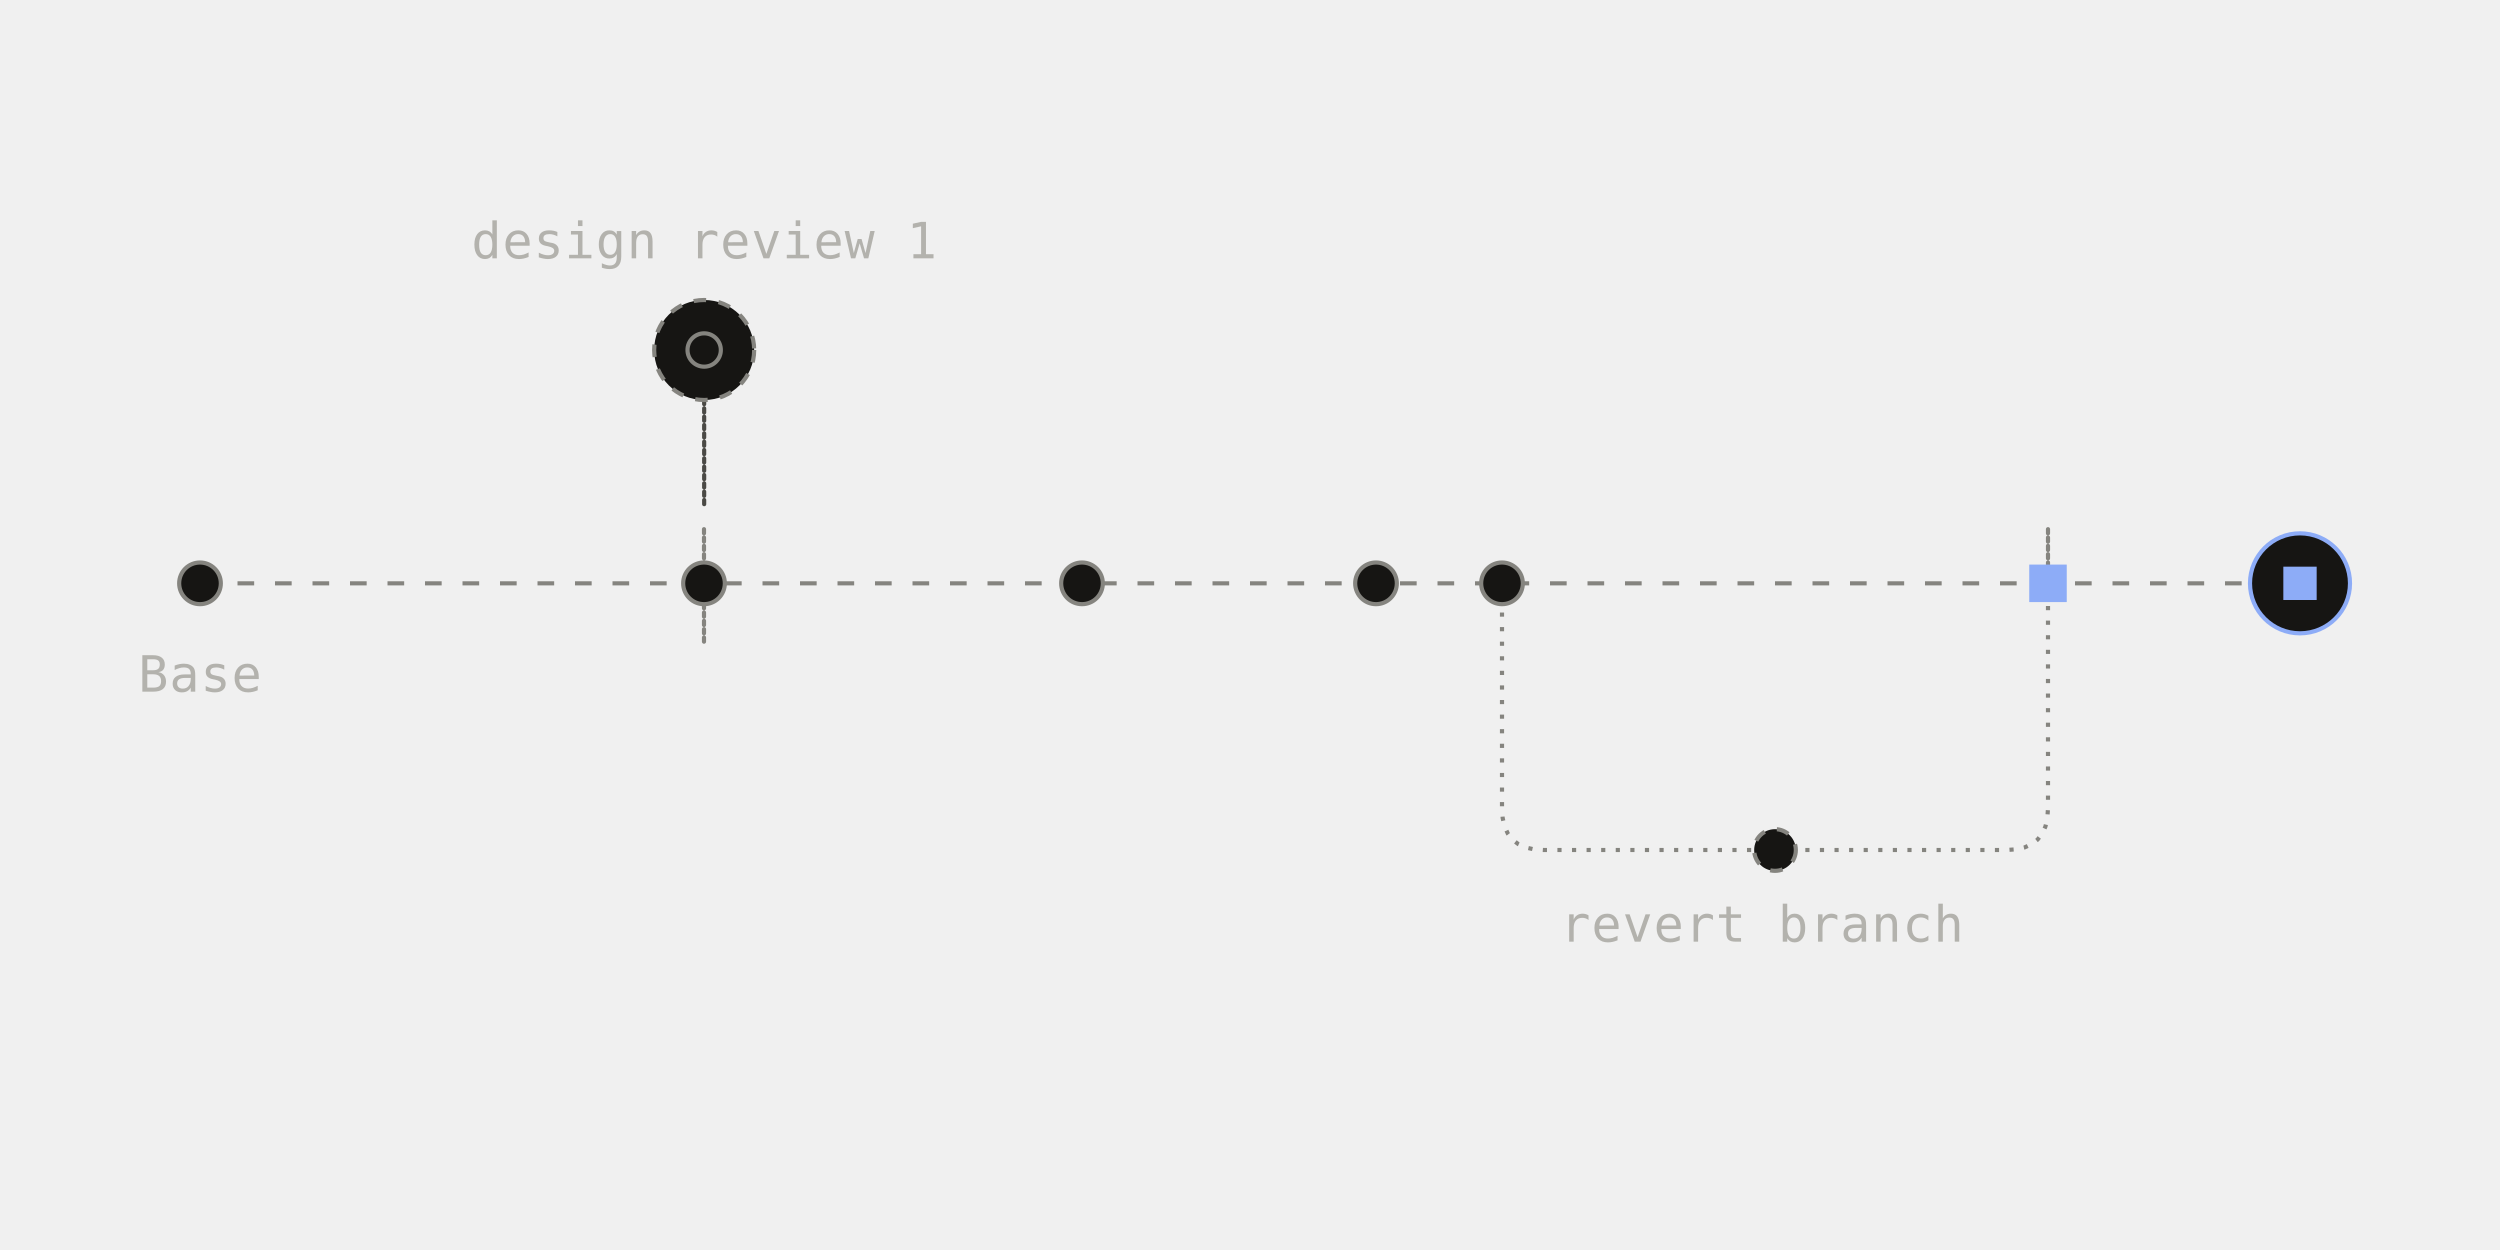
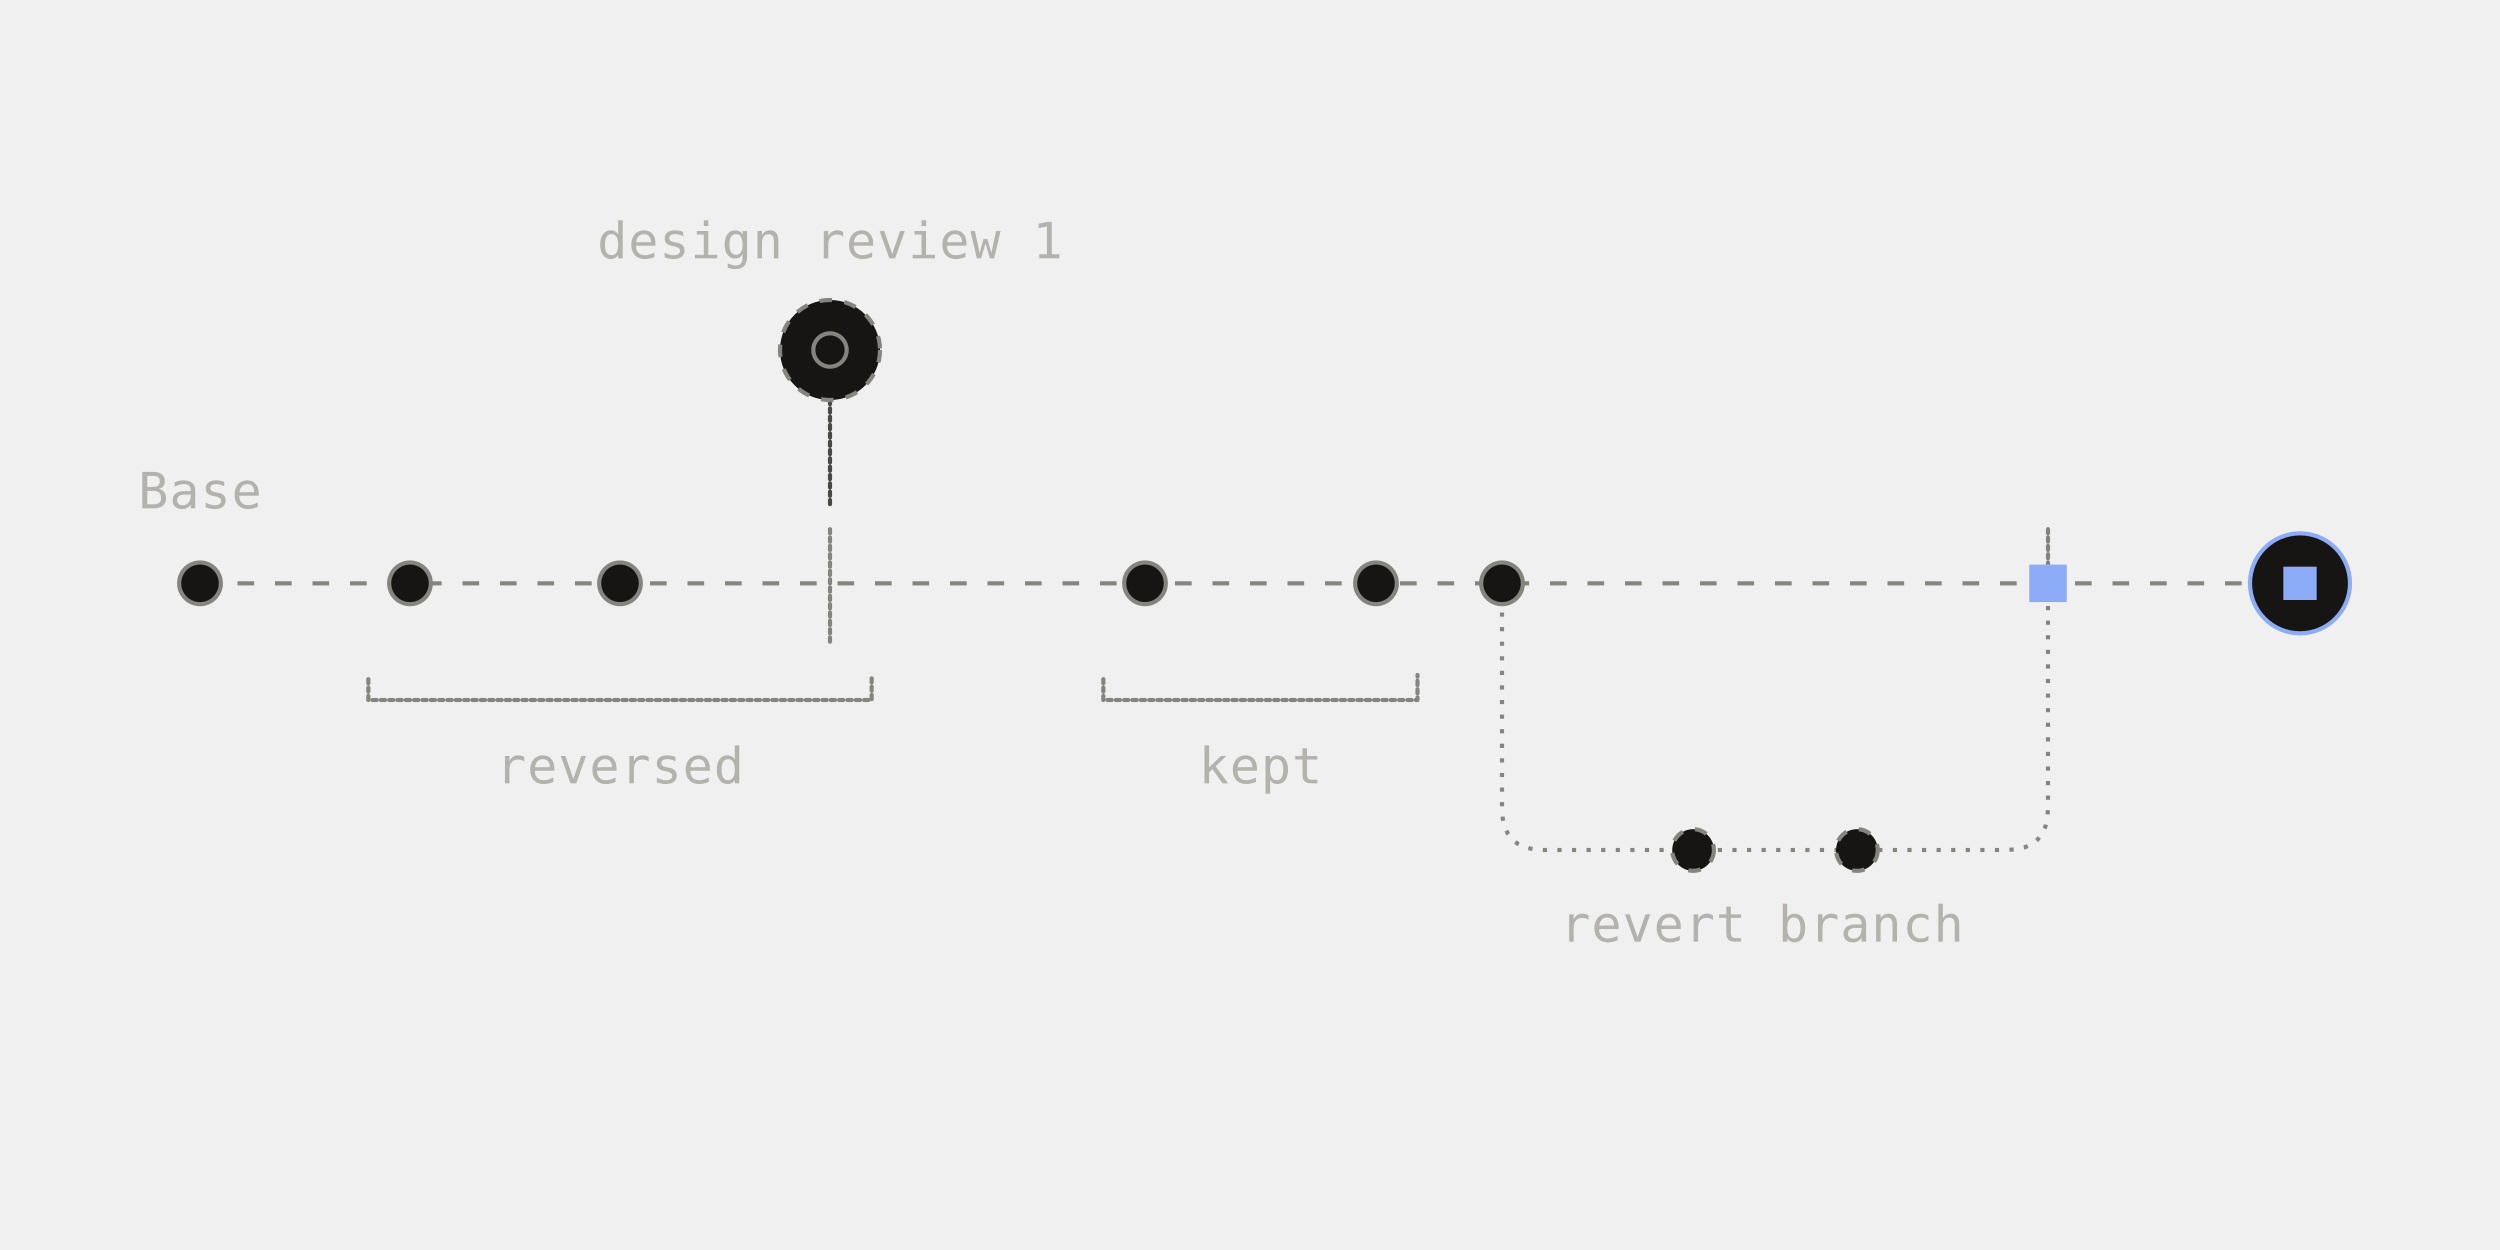
<svg xmlns="http://www.w3.org/2000/svg" width="600" height="300" viewBox="0 0 600 300" fill="none" role="img" class="fi131hx">
  <style>.fi131hx-p,.fi131hx-f,.fi131hx-r{transform-box:fill-box;transform-origin:center;animation-fill-mode:both}
.fi131hx-p{animation-name:fi131hx-pop;animation-duration:0.6s;animation-timing-function:cubic-bezier(.34,1.56,.64,1)}
@supports (animation-timing-function:linear(0,1)){.fi131hx-p{animation-timing-function:linear(0, 0.083, 0.269, 0.487, 0.691, 0.855, 0.972, 1.043, 1.078, 1.086, 1.078, 1.061, 1.043, 1.025, 1.011, 1.002, 0.996, 0.993, 0.993, 0.993, 0.995, 0.996, 0.998, 0.999, 1)}}
.fi131hx-f{animation-name:fi131hx-fade;animation-duration:0.5s;animation-timing-function:ease-out}
.fi131hx-r{animation-name:fi131hx-rise;animation-duration:.7s;animation-timing-function:cubic-bezier(0.22,1,0.36,1)}
.fi131hx-d{animation-name:fi131hx-draw;animation-timing-function:cubic-bezier(0.65,0,0.35,1);animation-fill-mode:both}
.fi131hx-m{animation:fi131hx-march 2.6s linear infinite}
.fi131hx-pulse{animation:fi131hx-pulse 2.4s ease-in-out infinite}
@keyframes fi131hx-pop{from{transform:scale(0);opacity:0}to{transform:scale(1);opacity:1}}
@keyframes fi131hx-fade{from{opacity:0}to{opacity:1}}
@keyframes fi131hx-rise{from{opacity:0;transform:translateY(6px)}to{opacity:1;transform:none}}
@keyframes fi131hx-draw{from{stroke-dashoffset:1}to{stroke-dashoffset:0}}
@keyframes fi131hx-march{from{stroke-dashoffset:0}to{stroke-dashoffset:-18}}
@keyframes fi131hx-pulse{0%,100%{opacity:1}50%{opacity:.35}}
@media (prefers-reduced-motion:reduce){.fi131hx *{animation:none!important}.fi131hx .fi131hx-d{stroke-dashoffset:0}.fi131hx .fi131hx-t{display:none}}</style>
  <defs>
    <mask id="fi131hx-k0" maskUnits="userSpaceOnUse" x="-600" y="-300" width="1800" height="900">
      <path d="M48 140L552 140" stroke="#fff" stroke-width="7" fill="none" stroke-linecap="round" stroke-linejoin="round" pathLength="1" stroke-dasharray="1 1" stroke-dashoffset="1" class="fi131hx-d" style="animation-duration:0.9s;animation-delay:0.05s" />
    </mask>
    <mask id="fi131hx-k1" maskUnits="userSpaceOnUse" x="-600" y="-300" width="1800" height="900">
      <path d="M360.48 140L360.48 194L360.64 196.34L361.11 198.38L361.89 200.09L362.98 201.5L364.39 202.59L366.11 203.38L368.14 203.84L370.48 204L481.52 204L483.86 203.84L485.9 203.38L487.61 202.59L489.02 201.5L490.11 200.09L490.9 198.38L491.36 196.34L491.52 194L491.52 140" stroke="#fff" stroke-width="7" fill="none" stroke-linecap="round" stroke-linejoin="round" pathLength="1" stroke-dasharray="1 1" stroke-dashoffset="1" class="fi131hx-d" style="animation-duration:0.9s;animation-delay:0.51s" />
    </mask>
  </defs>
  <path d="M48 140L552 140" fill="none" stroke="#85847F" stroke-width="1" stroke-dasharray="4 5" stroke-linejoin="round" mask="url(#fi131hx-k0)" class="fi131hx-m" />
  <path d="M360.48 140L360.48 194L360.64 196.34L361.11 198.38L361.89 200.09L362.98 201.5L364.39 202.59L366.11 203.38L368.14 203.84L370.48 204L481.52 204L483.86 203.84L485.9 203.38L487.61 202.59L489.02 201.5L490.11 200.09L490.9 198.38L491.36 196.34L491.52 194L491.52 140" fill="none" stroke="#85847F" stroke-width="1" stroke-dasharray="1 2.5" stroke-linejoin="round" mask="url(#fi131hx-k1)" />
-   <path d="M168.96 126L168.96 154" fill="none" stroke="#85847F" stroke-width="1" stroke-dasharray="1 1" stroke-linecap="round" stroke-linejoin="round" pathLength="1" stroke-dashoffset="1" class="fi131hx-d" style="animation-duration:0.35s;animation-delay:0.27s" />
+   <path d="M199.2 126L199.2 154" fill="none" stroke="#85847F" stroke-width="1" stroke-dasharray="1 1" stroke-linecap="round" stroke-linejoin="round" pathLength="1" stroke-dashoffset="1" class="fi131hx-d" style="animation-duration:0.35s;animation-delay:0.31s" />
  <path d="M491.52 126L491.52 136" fill="none" stroke="#85847F" stroke-width="1" stroke-dasharray="1 1" stroke-linecap="round" stroke-linejoin="round" pathLength="1" stroke-dashoffset="1" class="fi131hx-d" style="animation-duration:0.35s;animation-delay:1.23s" />
-   <path d="M169 122L169 96" fill="none" stroke="#4A4945" stroke-width="1" stroke-dasharray="1 1" stroke-linecap="round" stroke-linejoin="round" pathLength="1" stroke-dashoffset="1" class="fi131hx-d" style="animation-duration:0.35s;animation-delay:0.75s" />
-   <g class="fi131hx-p" style="animation-delay:0.24s">
-     <circle cx="168.96" cy="140" r="5" fill="#161513" stroke="#85847F" stroke-width="1" />
+   <path d="M199.2 122L199.2 96" fill="none" stroke="#4A4945" stroke-width="1" stroke-dasharray="1 1" stroke-linecap="round" stroke-linejoin="round" pathLength="1" stroke-dashoffset="1" class="fi131hx-d" style="animation-duration:0.35s;animation-delay:0.75s" />
+   <path d="M88.4 162L88.4 168L209.2 168L209.2 162" fill="none" stroke="#85847F" stroke-width="1" stroke-dasharray="1 1" stroke-linecap="round" stroke-linejoin="round" pathLength="1" stroke-dashoffset="1" class="fi131hx-d" style="animation-duration:0.51s;animation-delay:0.89s" />
+   <path d="M264.8 162L264.8 168L340.2 168L340.2 162" fill="none" stroke="#85847F" stroke-width="1" stroke-dasharray="1 1" stroke-linecap="round" stroke-linejoin="round" pathLength="1" stroke-dashoffset="1" class="fi131hx-d" style="animation-duration:0.35s;animation-delay:0.89s" />
+   <g class="fi131hx-p" style="animation-delay:0.15s">
+     <circle cx="98.4" cy="140" r="5" fill="#161513" stroke="#85847F" stroke-width="1" />
  </g>
-   <g class="fi131hx-p" style="animation-delay:0.35s">
-     <circle cx="259.68" cy="140" r="5" fill="#161513" stroke="#85847F" stroke-width="1" />
+   <g class="fi131hx-p" style="animation-delay:0.21s">
+     <circle cx="148.8" cy="140" r="5" fill="#161513" stroke="#85847F" stroke-width="1" />
+   </g>
+   <g class="fi131hx-p" style="animation-delay:0.37s">
+     <circle cx="274.8" cy="140" r="5" fill="#161513" stroke="#85847F" stroke-width="1" />
  </g>
  <g class="fi131hx-p" style="animation-delay:0.44s">
    <circle cx="330.24" cy="140" r="5" fill="#161513" stroke="#85847F" stroke-width="1" />
  </g>
  <g class="fi131hx-p" style="animation-delay:0.47s">
    <circle cx="360.48" cy="140" r="5" fill="#161513" stroke="#85847F" stroke-width="1" />
  </g>
-   <g class="fi131hx-p" style="animation-delay:0.85s">
-     <circle cx="426" cy="204" r="5" fill="#161513" stroke="#85847F" stroke-width="1" stroke-dasharray="3 3" />
+   <g class="fi131hx-p" style="animation-delay:0.8s">
+     <circle cx="406.34" cy="204" r="5" fill="#161513" stroke="#85847F" stroke-width="1" stroke-dasharray="3 3" />
+   </g>
+   <g class="fi131hx-p" style="animation-delay:0.89s">
+     <circle cx="445.66" cy="204" r="5" fill="#161513" stroke="#85847F" stroke-width="1" stroke-dasharray="3 3" />
  </g>
  <g class="fi131hx-p" style="animation-delay:1.16s">
    <rect x="487.02" y="135.5" width="9" height="9" fill="#8DACF7" />
  </g>
  <g class="fi131hx-p" style="animation-delay:0.68s">
    <circle cx="552" cy="140" r="12" fill="#161513" stroke="#8DACF7" stroke-width="1" />
    <rect x="548" y="136" width="8" height="8" fill="#8DACF7" />
  </g>
  <g class="fi131hx-p" style="animation-delay:0.1s">
    <circle cx="48" cy="140" r="5" fill="#161513" stroke="#85847F" stroke-width="1" />
  </g>
  <g class="fi131hx-p" style="animation-delay:0.75s">
-     <circle cx="169" cy="84" r="12" fill="#161513" stroke="#85847F" stroke-width="1" stroke-dasharray="3 3" class="fi131hx-m" />
-     <circle cx="169" cy="84" r="4" fill="none" stroke="#85847F" stroke-width="1" />
+     <circle cx="199.2" cy="84" r="12" fill="#161513" stroke="#85847F" stroke-width="1" stroke-dasharray="3 3" class="fi131hx-m" />
+     <circle cx="199.2" cy="84" r="4" fill="none" stroke="#85847F" stroke-width="1" />
  </g>
  <g class="fi131hx-f" style="animation-delay:1.3s">
-     <text x="48" y="166" fill="#B3B2AD" font-family="'Commit Mono', 'IBM Plex Mono', ui-monospace, SFMono-Regular, Menlo, monospace" font-size="12" text-anchor="middle" letter-spacing="0.24">Base</text>
+     <text x="48" y="122" fill="#B3B2AD" font-family="'Commit Mono', 'IBM Plex Mono', ui-monospace, SFMono-Regular, Menlo, monospace" font-size="12" text-anchor="middle" letter-spacing="0.24">Base</text>
  </g>
  <g class="fi131hx-f" style="animation-delay:1.37s">
-     <text x="169" y="62" fill="#B3B2AD" font-family="'Commit Mono', 'IBM Plex Mono', ui-monospace, SFMono-Regular, Menlo, monospace" font-size="12" text-anchor="middle" letter-spacing="0.24">design review 1</text>
+     <text x="199.2" y="62" fill="#B3B2AD" font-family="'Commit Mono', 'IBM Plex Mono', ui-monospace, SFMono-Regular, Menlo, monospace" font-size="12" text-anchor="middle" letter-spacing="0.24">design review 1</text>
  </g>
  <g class="fi131hx-f" style="animation-delay:1.44s">
+     <text x="148.8" y="188" fill="#B3B2AD" font-family="'Commit Mono', 'IBM Plex Mono', ui-monospace, SFMono-Regular, Menlo, monospace" font-size="12" text-anchor="middle" letter-spacing="0.24">reversed</text>
+   </g>
+   <g class="fi131hx-f" style="animation-delay:1.51s">
+     <text x="302.5" y="188" fill="#B3B2AD" font-family="'Commit Mono', 'IBM Plex Mono', ui-monospace, SFMono-Regular, Menlo, monospace" font-size="12" text-anchor="middle" letter-spacing="0.24">kept</text>
+   </g>
+   <g class="fi131hx-f" style="animation-delay:1.58s">
    <text x="374.48" y="226" fill="#B3B2AD" font-family="'Commit Mono', 'IBM Plex Mono', ui-monospace, SFMono-Regular, Menlo, monospace" font-size="12" text-anchor="start" letter-spacing="0.24">revert branch</text>
  </g>
</svg>
